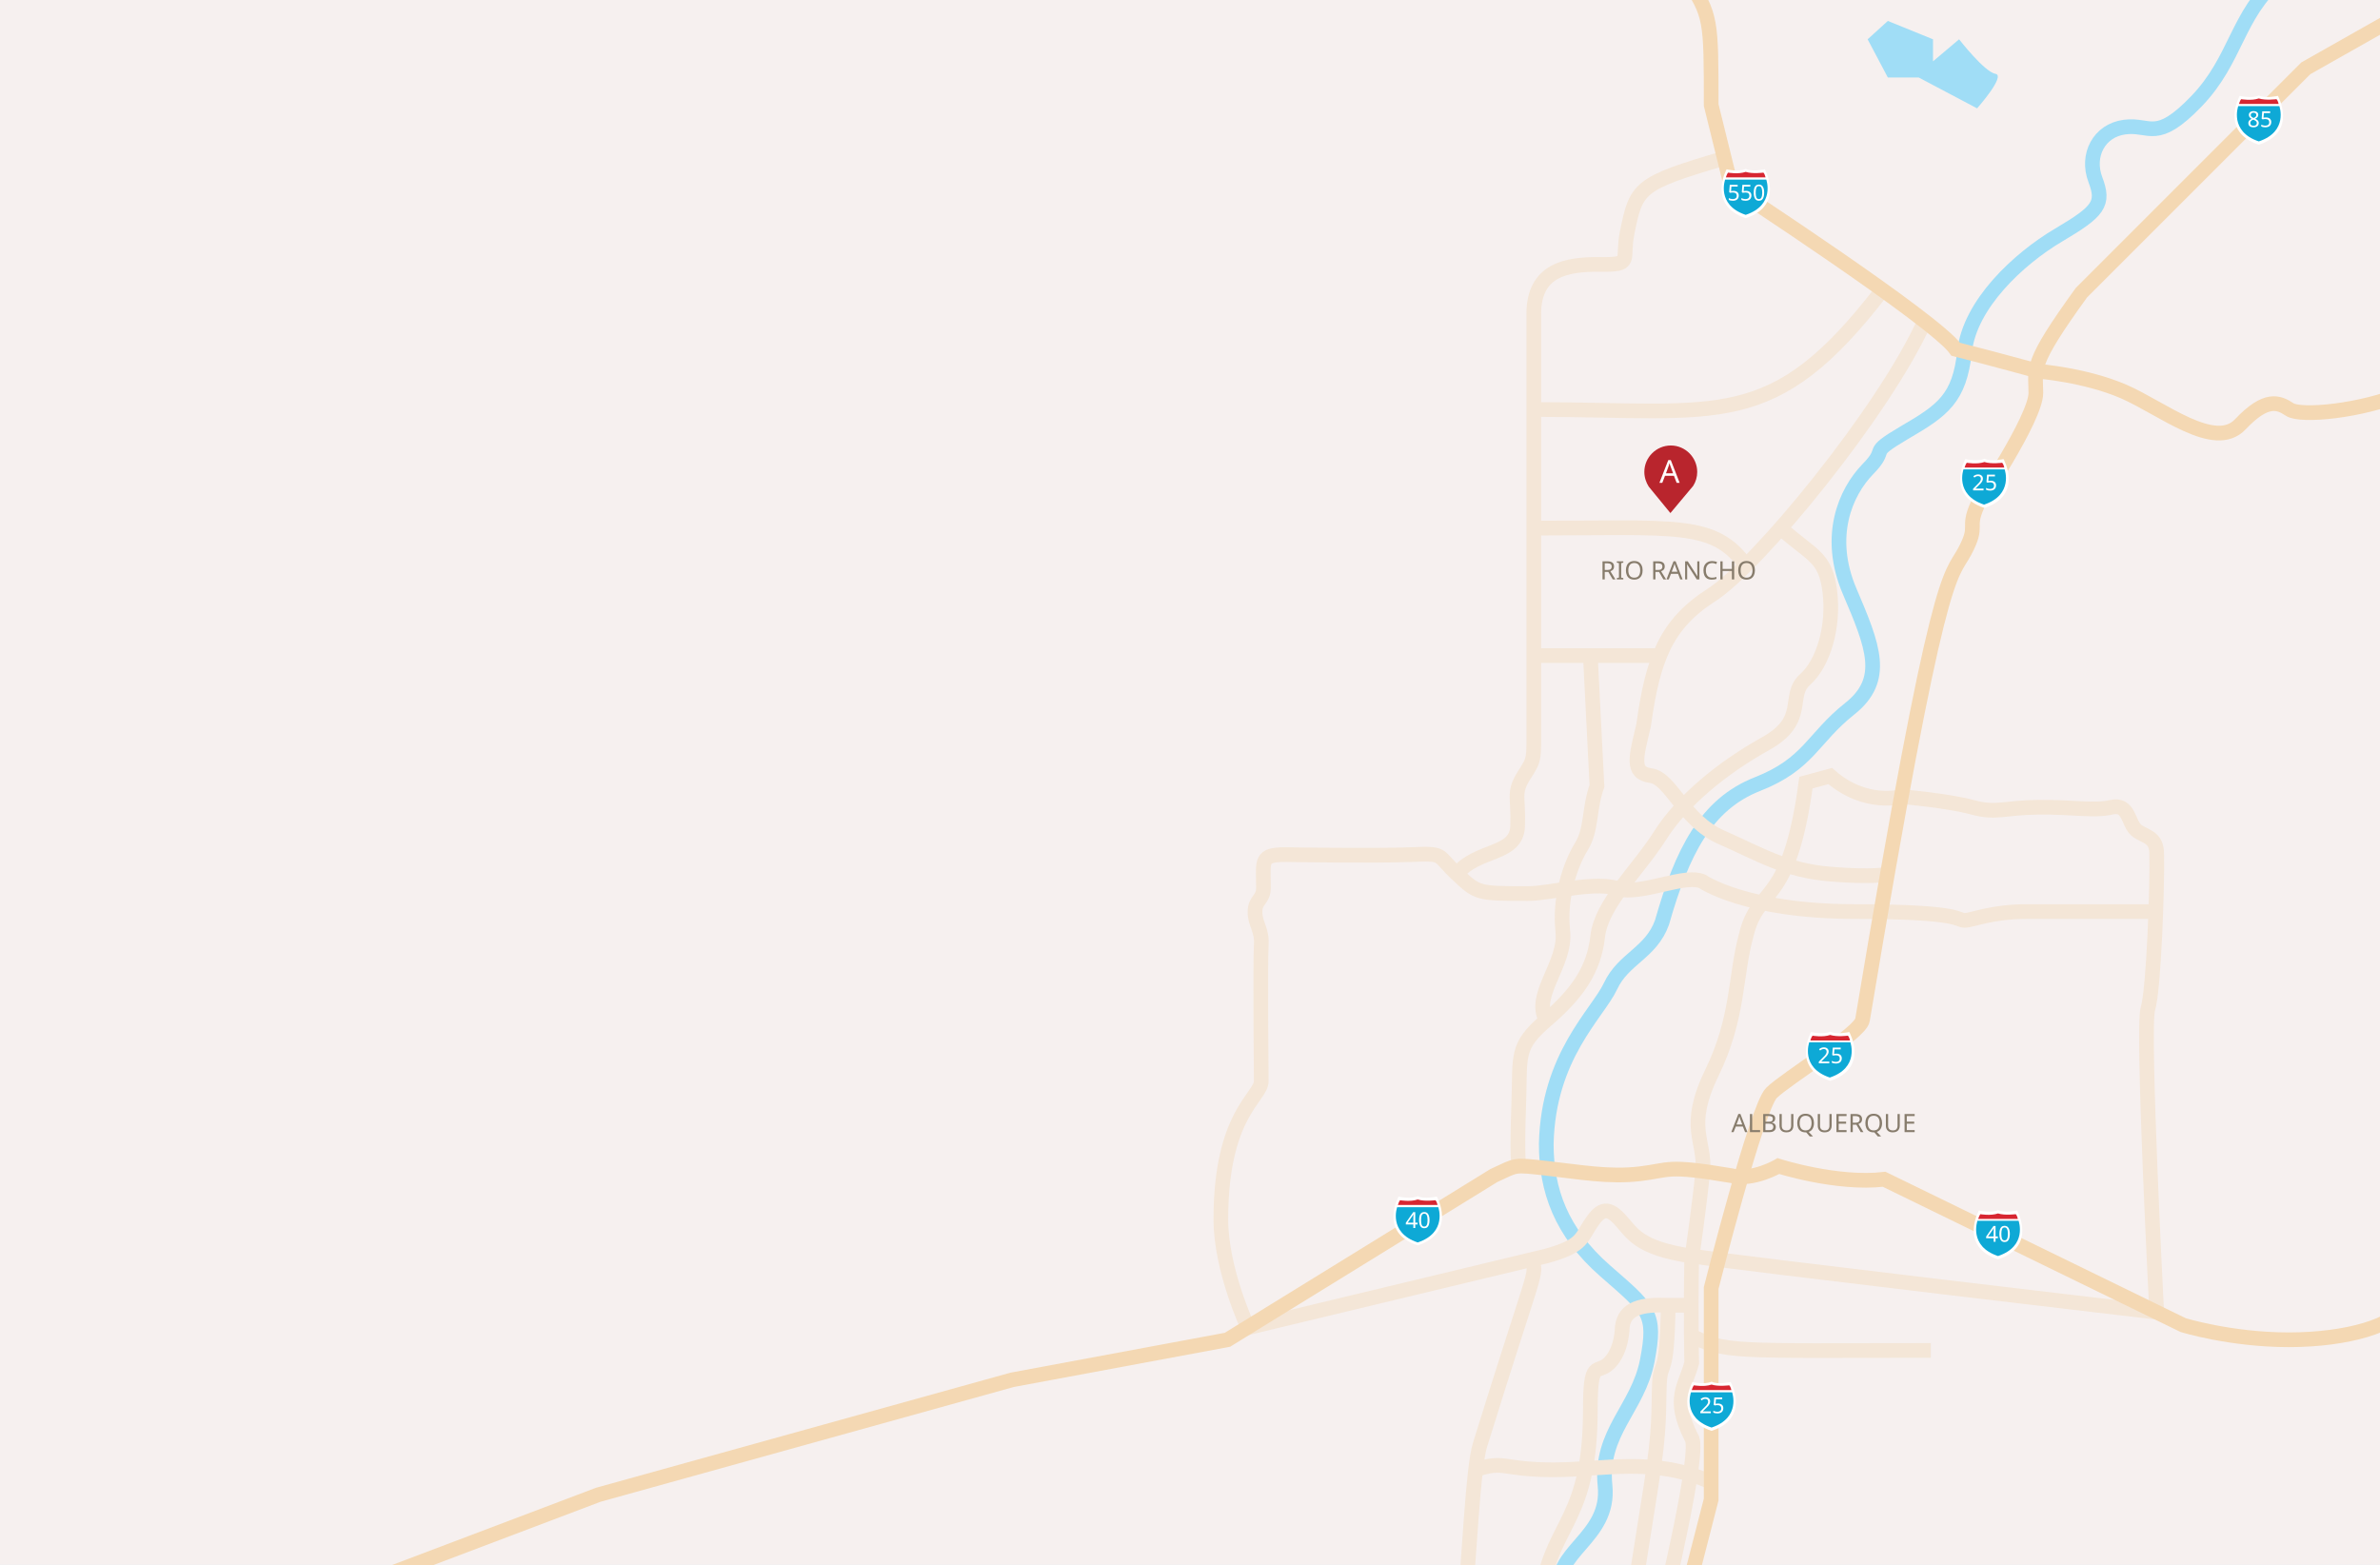
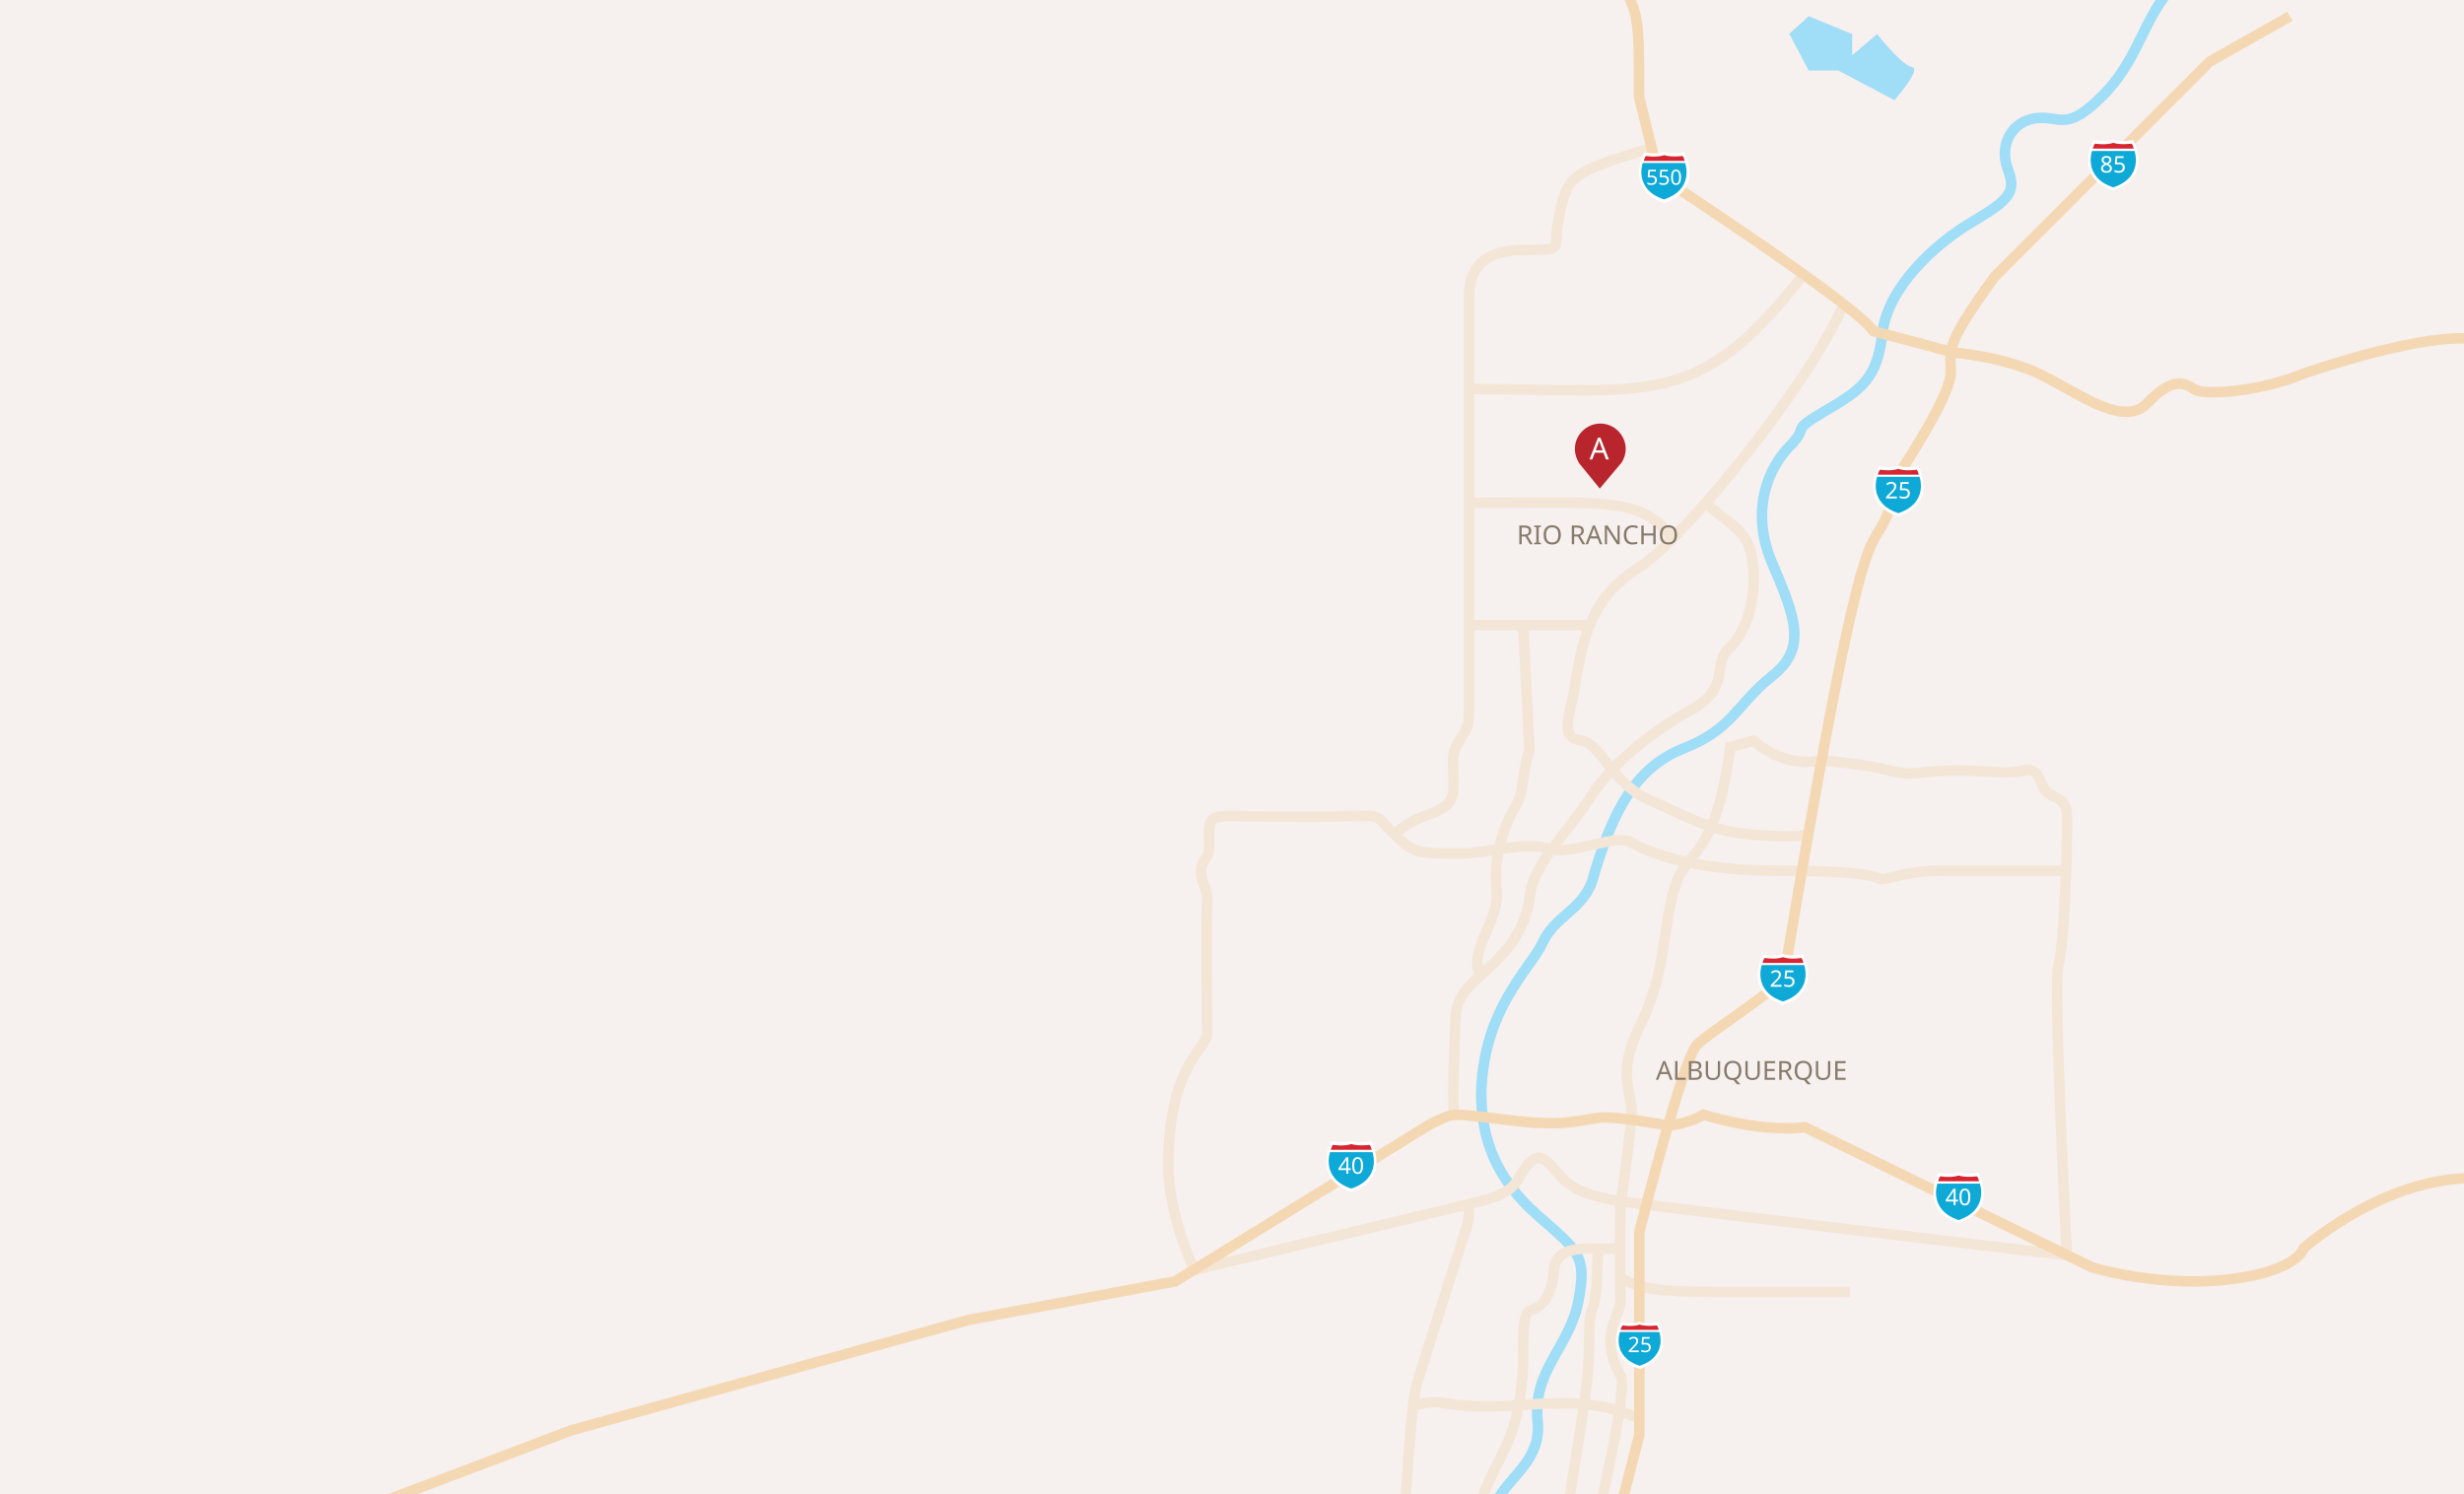
- <svg xmlns="http://www.w3.org/2000/svg" version="1.1" id="Layer_1" x="0px" y="0px" viewBox="0 0 648 426" enable-background="new 0 0 648 426" xml:space="preserve">
-   <rect fill="#F6F0EF" width="648" height="426" />
-   <path fill="#A0DDF6" d="M508.5,10.7l5.5,10.4h8.4l15.9,8.4c0,0,7.9-8.9,5-9.4c-3-0.5-9.9-9.4-9.9-9.4l-7.1,6v-6l-12.3-5L508.5,10.7z  " />
-   <path fill="none" stroke="#F4E6D7" stroke-width="4" stroke-miterlimit="10" d="M417.2,342.9c1.1,5.1,1.4,0.1-14.2,50.4  c-2,6-3,32-4.3,44.3" />
-   <path fill="none" stroke="#A0DDF6" stroke-width="4" stroke-miterlimit="10" d="M620.4-5.7C609,4,609,16.2,598,27.6  s-12.5,6.1-19.5,7s-10.5,7.7-8,14.3s1,8.6-10,15.1s-24.2,18.9-25.6,31.7c-1.4,12.8-5.9,16-16.4,22.1c-10.5,6.2-3.9,3.8-10,10  c-6,6.2-11.3,18.2-4.9,33.2s10.1,24,0,32s-11.1,15-25.1,20.5c-14,5.5-20.5,18.4-26,37.7c-3,8.3-10.5,9.8-14,17.3s-17,19-17.5,43  c0,12.5,4,24,16,34.5s14,11.5,11.5,24.5s-13,19.5-11.5,34s-15,18.1-12,29.3" />
-   <path fill="none" stroke="#F4E6D7" stroke-width="4" stroke-miterlimit="10" d="M587,248.2h-35c-10,0-14.9,2.4-17.1,2.4  s-0.4-2.4-30-2.4c-29.6,0-41.4-8.2-41.4-8.2c-4.5-2-14.8,3-21.8,2.3c-7-2.8-19,1-25.7,1c-13.7,0-13.7,0-19.3-5.3  c-5.7-5.3-3-5.7-12.7-5.3s-34,0-34,0c-7,0-6,1.6-6,9c0,3.4-2.3,3.2-2.3,6.6s2,4.8,1.7,9.1c-0.3,4.3,0,37,0,37c0,4.4-11,8.8-11,37.6  c0,13.8,7.4,29.5,7.4,29.5L421,342c9.4-2.6,9.4-4.6,11.9-8.5c2.6-4,4.5-5.3,8-1.6c3.5,3.7,4.8,7.9,19.7,10.1s126.6,15.3,126.6,15.3  s-4-77.5-2.4-82.6s2.6-33.4,2.4-42c0.1-5.1-3.4-4.8-5.6-6.7c-2.2-1.9-1.9-7.3-6.7-6.2c-4.8,1.1-10.3-0.1-19.9,0  c-9.6,0.1-11.4,1.8-18,0c-6.6-1.8-19.3-2.9-19.3-2.9s-9.8,2.8-19.4-5.6l-6.6,1.8c-4.6,34.3-13,27.7-16.3,41.7c-3,11-2,22.3-9.3,37.3  s-1.7,18.4-2.5,26.9s-2.9,23.1-2.9,23.1" />
-   <path fill="none" stroke="#F4E6D7" stroke-width="4" stroke-miterlimit="10" d="M524,87.5C513,112,478.5,154,466,162  c-12.5,8-16,17.5-18.5,35.5c-2,8.5-3.5,13,2,13.7c5.5,0.8,8.9,12.3,19.2,16.8s17.3,9,29.6,10c12.2,1,15.6,0,15.6,0" />
-   <path fill="none" stroke="#F4E6D7" stroke-width="4" stroke-miterlimit="10" d="M484.8,143.8c8.7,7.7,12.2,7.7,13.4,17.2  s-1.7,19.5-6.7,24c-5.1,4.5,0.9,11-10.8,17.5S458,218,452,227.5S436,246,435,255s-5.5,15.5-14,22.8s-7,9.5-7.5,23.1s0,16.6,0,16.6" />
-   <path fill="none" stroke="#F4E6D7" stroke-width="4" stroke-miterlimit="10" d="M469.4,43.1C446,50,445.5,51,443,63.5  c-1.5,7.5,1.8,8.6-7.4,8.5s-18,1.5-18,13.5v112c0,9.5,0.3,9-2.7,13.7c-3,4.8-1.4,5.8-1.7,13.8s-10.9,6-16.6,13" />
-   <path fill="none" stroke="#F4E6D7" stroke-width="4" stroke-miterlimit="10" d="M417.7,111.5c50.8,0,64.9,6.4,94.8-32.5" />
-   <path fill="none" stroke="#F4E6D7" stroke-width="4" stroke-miterlimit="10" d="M417.7,143.8c38.8,0,49-1.9,57.7,10.2" />
-   <line fill="none" stroke="#F4E6D7" stroke-width="4" stroke-miterlimit="10" x1="417.7" y1="178.5" x2="451.9" y2="178.5" />
-   <path fill="none" stroke="#F4E6D7" stroke-width="4" stroke-miterlimit="10" d="M433,178.5l1.8,35.5c-2.3,6.5-1.3,11.8-4.3,16.6  c-3,4.9-6,13.9-5,22.9S417,271,421,277.8" />
-   <path fill="none" stroke="#F4E6D7" stroke-width="4" stroke-miterlimit="10" d="M420,432.1c3.2-17.7,13-18.7,13-48.3  c0-14.2,1.8-9.3,5.2-12.7c3.5-3.5,3.5-9.8,3.5-9.8c0.6-5.1,5.2-6.2,12.5-5.9c3.2,0,6.4,0,6.4,0" />
-   <path fill="none" stroke="#F4E6D7" stroke-width="4" stroke-miterlimit="10" d="M460.6,342c-0.3,17.8,0,29.1,0,29.1  c-1.7,6.4-5.5,9.6-0.1,20.3c2.8,2.9-7.7,46.2-7.7,46.2" />
-   <path fill="none" stroke="#F4E6D7" stroke-width="4" stroke-miterlimit="10" d="M401.8,400.2c7.8-2.7,7.1,0,21.1,0s27.5-3.6,43,3.4" />
-   <path fill="none" stroke="#F4E6D7" stroke-width="4" stroke-miterlimit="10" d="M454.2,355.4c-0.3,20.7-2.1,14.4-2.4,21.6  c-0.3,7.2,0.3,11.3-2.3,27.8s-5.2,32.9-5.2,32.9" />
-   <path fill="none" stroke="#F4E6D7" stroke-width="4" stroke-miterlimit="10" d="M459.8,363.3c9.6,5.2,12.5,4.4,65.9,4.4" />
-   <text transform="matrix(1 0 0 1 435.6401 157.7584)" fill="#877C6C" font-family="'HelveticaNeue-Bold'" font-size="6.894">RIO RANCHO</text>
-   <path fill="none" stroke="#F4D8B3" stroke-width="4" stroke-miterlimit="10" d="M650.6,5.7l-22.8,12.9l-61.1,61.1  c-14.4,19.9-12.4,20.4-12.4,27.3s-15.9,30.5-15.9,30.5c-3,6.7,0.5,5.2-3.5,12.7c-4,7.4-7,2.8-27.8,127.5c-0.5,3.6-20.9,16-24.8,19.9  c-4,4-16.4,53.1-16.4,53.1v57.6l-6.5,25.3" />
-   <g>
-     <path fill="#FFFFFF" d="M540.3,138.3c10.7-3.5,5.2-13.3,5.2-13.3s-3.4,0.8-5.2-0.1c-1.9,0.9-5.2,0.1-5.2,0.1   S529.6,134.8,540.3,138.3z" />
-     <path fill="#0EA9D6" d="M545.8,127.8c0,0,2.5,6.9-5.6,9.6c-8.1-2.7-5.6-9.6-5.6-9.6H545.8L545.8,127.8z" />
-     <path fill="#D72631" d="M540.3,127.3h5.4c0,0-0.2-1-0.6-1.3c0,0-2.9,0.4-4.8-0.2c-2,0.7-4.8,0.2-4.8,0.2c-0.3,0.3-0.6,1.3-0.6,1.3   H540.3z" />
-     <text transform="matrix(1 0 0 1 536.9301 133.5191)" fill="#FFFFFF" font-family="'HelveticaNeue-Bold'" font-size="6.006">25</text>
-   </g>
-   <g>
-     <path fill="#FFFFFF" d="M498.3,294.3c10.7-3.5,5.2-13.3,5.2-13.3s-3.4,0.8-5.2-0.1c-1.9,0.9-5.2,0.1-5.2,0.1   S487.6,290.8,498.3,294.3z" />
-     <path fill="#0EA9D6" d="M503.8,283.8c0,0,2.5,6.9-5.6,9.6c-8.1-2.7-5.6-9.6-5.6-9.6H503.8L503.8,283.8z" />
-     <path fill="#D72631" d="M498.3,283.3h5.4c0,0-0.2-1-0.6-1.3c0,0-2.9,0.4-4.8-0.2c-2,0.7-4.8,0.2-4.8,0.2c-0.3,0.3-0.6,1.3-0.6,1.3   H498.3z" />
-     <text transform="matrix(1 0 0 1 494.9301 289.519)" fill="#FFFFFF" font-family="'HelveticaNeue-Bold'" font-size="6.006">25</text>
-   </g>
-   <g>
-     <path fill="#FFFFFF" d="M466,389.6c10.7-3.5,5.2-13.3,5.2-13.3s-3.4,0.8-5.2-0.1c-1.9,0.9-5.2,0.1-5.2,0.1S455.3,386,466,389.6z" />
-     <path fill="#0EA9D6" d="M471.6,379.1c0,0,2.5,6.9-5.6,9.6c-8.1-2.7-5.6-9.6-5.6-9.6H471.6L471.6,379.1z" />
-     <path fill="#D72631" d="M466,378.5h5.4c0,0-0.2-1-0.6-1.3c0,0-2.9,0.4-4.8-0.2c-2,0.7-4.8,0.2-4.8,0.2c-0.3,0.3-0.6,1.3-0.6,1.3   H466z" />
-     <text transform="matrix(1 0 0 1 462.6686 384.7858)" fill="#FFFFFF" font-family="'HelveticaNeue-Bold'" font-size="6.006">25</text>
-   </g>
-   <g>
-     <path fill="#FFFFFF" d="M615,39.4c10.7-3.5,5.2-13.3,5.2-13.3s-3.4,0.8-5.2-0.1c-1.9,0.9-5.2,0.1-5.2,0.1S604.3,35.8,615,39.4z" />
-     <path fill="#0EA9D6" d="M620.6,28.9c0,0,2.5,6.9-5.6,9.6c-8.1-2.7-5.6-9.6-5.6-9.6H620.6L620.6,28.9z" />
-     <path fill="#D72631" d="M615,28.3h5.4c0,0-0.2-1-0.6-1.3c0,0-2.9,0.4-4.8-0.2c-2,0.7-4.8,0.2-4.8,0.2c-0.3,0.3-0.6,1.3-0.6,1.3H615   z" />
-     <text transform="matrix(1 0 0 1 611.859 34.5985)" fill="#FFFFFF" font-family="'HelveticaNeue-Bold'" font-size="6.006">85</text>
-   </g>
-   <text transform="matrix(1 0 0 1 471.3774 308.2584)" fill="#877C6C" font-family="'HelveticaNeue-Bold'" font-size="6.894">ALBUQUERQUE</text>
-   <path fill="none" stroke="#F4D8B3" stroke-width="4" stroke-miterlimit="10" d="M54.1,448.2L162.9,407l112.7-31.3l58.6-10.9  l72.5-44.7c6.5-3,5.2-3,14.3-2c9.1,1,17,2.5,25.5,1.5c8.4-1,7-2.5,24.8,0.5c6,1.5,12.9-2.6,12.9-2.6s15.9,5.1,28.8,3.6l81.4,39.7  c0,0,12.9,4,28.8,4c15.9,0,29.3-4,31.3-9.4" />
-   <g>
-     <path fill="#FFFFFF" d="M544,342.9c10.7-3.5,5.2-13.3,5.2-13.3s-3.4,0.8-5.2-0.1c-1.9,0.9-5.2,0.1-5.2,0.1S533.3,339.4,544,342.9z" />
-     <path fill="#0EA9D6" d="M549.6,332.4c0,0,2.5,6.9-5.6,9.6c-8.1-2.7-5.6-9.6-5.6-9.6H549.6L549.6,332.4z" />
-     <path fill="#D72631" d="M544,331.9h5.4c0,0-0.2-1-0.6-1.3c0,0-2.9,0.4-4.8-0.2c-2,0.7-4.8,0.2-4.8,0.2c-0.3,0.3-0.6,1.3-0.6,1.3   H544z" />
-     <text transform="matrix(1 0 0 1 540.6396 338.1228)" fill="#FFFFFF" font-family="'HelveticaNeue-Bold'" font-size="6.006">40</text>
-   </g>
-   <g>
-     <path fill="#FFFFFF" d="M386,339.1c10.7-3.5,5.2-13.3,5.2-13.3s-3.4,0.8-5.2-0.1c-1.9,0.9-5.2,0.1-5.2,0.1S375.3,335.6,386,339.1z" />
-     <path fill="#0EA9D6" d="M391.6,328.7c0,0,2.5,6.9-5.6,9.6c-8.1-2.7-5.6-9.6-5.6-9.6H391.6L391.6,328.7z" />
-     <path fill="#D72631" d="M386,328.1h5.4c0,0-0.2-1-0.6-1.3c0,0-2.9,0.4-4.8-0.2c-2,0.7-4.8,0.2-4.8,0.2c-0.3,0.3-0.6,1.3-0.6,1.3   H386z" />
-     <text transform="matrix(1 0 0 1 382.6396 334.3658)" fill="#FFFFFF" font-family="'HelveticaNeue-Bold'" font-size="6.006">40</text>
-   </g>
-   <g>
-     <path fill="#B9252D" d="M461,132.3c0.7-1.1,1.1-2.4,1.1-3.8c0-3.9-3.2-7.2-7.2-7.2c-3.9,0-7.2,3.2-7.2,7.2c0,1.5,0.5,2.9,1.2,4   l5.9,7.2L461,132.3L461,132.3z" />
-     <text transform="matrix(1 0 0 1 451.8127 131.4599)" fill="#FFFFFF" font-family="'Helvetica-Bold'" font-size="8.615">A</text>
-   </g>
-   <path fill="none" stroke="#F4D8B3" stroke-width="4" stroke-miterlimit="10" d="M459.4-5.7c6.5,9.9,6.5,10.9,6.5,34.3l5.5,22.3  c0,0,55.6,36.3,61.1,44.2c9.9,2.5,22.6,6,22.6,6s12.7,1,23.1,5.5c10.4,4.5,24.8,16.4,31.8,8.9c7-7.4,10.4-6,13.4-4  c3,2,19.4,0.5,31.3-4.5" />
-   <g>
-     <path fill="#FFFFFF" d="M475.3,59.4c10.7-3.5,5.2-13.3,5.2-13.3s-3.4,0.8-5.2-0.1c-1.9,0.9-5.2,0.1-5.2,0.1S464.7,55.8,475.3,59.4z   " />
-     <path fill="#0EA9D6" d="M480.9,48.9c0,0,2.5,6.9-5.6,9.6c-8.1-2.7-5.6-9.6-5.6-9.6H480.9L480.9,48.9z" />
-     <path fill="#D72631" d="M475.3,48.3h5.4c0,0-0.2-1-0.6-1.3c0,0-2.9,0.4-4.8-0.2c-2,0.7-4.8,0.2-4.8,0.2c-0.3,0.3-0.6,1.3-0.6,1.3   H475.3z" />
-     <text transform="matrix(1 0 0 1 470.3183 54.5983)" fill="#FFFFFF" font-family="'HelveticaNeue-Bold'" font-size="6.006">550</text>
-   </g>
+ <svg xmlns="http://www.w3.org/2000/svg" viewBox="193 18.6 940 570" enable-background="new 193 18.6 940 570">
+   <path fill="#F6F0EF" d="M191.9 17.1h943.2v572.7H191.9z" />
+   <path fill="#A0DDF6" d="M875.6 31.5l7.4 14h11.3l21.4 11.3s10.6-12 6.7-12.6c-4-.7-13.3-12.6-13.3-12.6l-9.5 8.1v-8.1L883 24.8l-7.4 6.7z" />
+   <path stroke="#F4E6D7" stroke-width="4" stroke-miterlimit="10" d="M752.8 478.2c1.5 6.9 1.9.1-19.1 67.8-2.7 8.1-4 43-5.8 59.6" fill="none" />
+   <path stroke="#A0DDF6" stroke-width="4" stroke-miterlimit="10" d="M1026 9.5c-15.3 13-15.3 29.4-30.1 44.8-14.8 15.3-16.8 8.2-26.2 9.4-9.4 1.2-14.1 10.4-10.8 19.2s1.3 11.6-13.4 20.3c-14.8 8.7-32.5 25.4-34.4 42.6-1.9 17.2-7.9 21.5-22 29.7-14.1 8.3-5.2 5.1-13.4 13.4-8.1 8.3-15.2 24.5-6.6 44.6 8.6 20.2 13.6 32.3 0 43-13.6 10.8-14.9 20.2-33.7 27.6-18.8 7.4-27.6 24.7-35 50.7-4 11.2-14.1 13.2-18.8 23.3-4.7 10.1-22.9 25.5-23.5 57.8 0 16.8 5.4 32.3 21.5 46.4s18.8 15.5 15.5 32.9c-3.4 17.5-17.5 26.2-15.5 45.7 2 19.5-20.2 24.3-16.1 39.4" fill="none" />
+   <path stroke="#F4E6D7" stroke-width="4" stroke-miterlimit="10" d="M981.1 350.8H934c-13.4 0-20 3.2-23 3.2s-.5-3.2-40.3-3.2-55.7-11-55.7-11c-6.1-2.7-19.9 4-29.3 3.1-9.4-3.8-25.5 1.3-34.6 1.3-18.4 0-18.4 0-25.9-7.1-7.7-7.1-4-7.7-17.1-7.1-13 .5-45.7 0-45.7 0-9.4 0-8.1 2.2-8.1 12.1 0 4.6-3.1 4.3-3.1 8.9 0 4.6 2.7 6.5 2.3 12.2-.4 5.8 0 49.7 0 49.7 0 5.9-14.8 11.8-14.8 50.6 0 18.6 9.9 39.7 9.9 39.7L758 476.9c12.6-3.5 12.6-6.2 16-11.4 3.5-5.4 6.1-7.1 10.8-2.2 4.7 5 6.5 10.6 26.5 13.6s170.2 20.6 170.2 20.6-5.4-104.2-3.2-111.1c2.2-6.9 3.5-44.9 3.2-56.5.1-6.9-4.6-6.5-7.5-9-3-2.6-2.6-9.8-9-8.3s-13.8-.1-26.8 0c-12.9.1-15.3 2.4-24.2 0s-25.9-3.9-25.9-3.9-13.2 3.8-26.1-7.5l-8.9 2.4c-6.2 46.1-17.5 37.2-21.9 56.1-4 14.8-2.7 30-12.5 50.1s-2.3 24.7-3.4 36.2c-1.1 11.4-3.9 31.1-3.9 31.1M896.4 134.8c-14.8 32.9-61.2 89.4-78 100.2-16.8 10.8-21.5 23.5-24.9 47.7-2.7 11.4-4.7 17.5 2.7 18.4 7.4 1.1 12 16.5 25.8 22.6 13.8 6.1 23.3 12.1 39.8 13.4 16.4 1.3 21 0 21 0M843.7 210.5c11.7 10.4 16.4 10.4 18 23.1 1.6 12.8-2.3 26.2-9 32.3-6.9 6.1 1.2 14.8-14.5 23.5s-30.5 20.8-38.6 33.6c-8.1 12.8-21.5 24.9-22.9 37-1.3 12.1-7.4 20.8-18.8 30.7s-9.4 12.8-10.1 31.1c-.7 18.3 0 22.3 0 22.3M823 75.1c-31.5 9.3-32.1 10.6-35.5 27.4-2 10.1 2.4 11.6-9.9 11.4s-24.2 2-24.2 18.2v150.6c0 12.8.4 12.1-3.6 18.4-4 6.5-1.9 7.8-2.3 18.6-.4 10.8-14.7 8.1-22.3 17.5M753.5 167c68.3 0 87.3 8.6 127.5-43.7M753.5 210.5c52.2 0 65.9-2.6 77.6 13.7M753.5 257.1h46M774.1 257.1l2.4 47.7c-3.1 8.7-1.7 15.9-5.8 22.3-4 6.6-8.1 18.7-6.7 30.8s-11.4 23.5-6.1 32.7M756.6 598.1c4.3-23.8 17.5-25.1 17.5-64.9 0-19.1 2.4-12.5 7-17.1 4.7-4.7 4.7-13.2 4.7-13.2.8-6.9 7-8.3 16.8-7.9h8.6M811.2 476.9c-.4 23.9 0 39.1 0 39.1-2.3 8.6-7.4 12.9-.1 27.3 3.8 3.9-10.4 62.1-10.4 62.1M732.1 555.2c10.5-3.6 9.5 0 28.4 0 18.8 0 37-4.8 57.8 4.6M802.6 495c-.4 27.8-2.8 19.4-3.2 29-.4 9.7.4 15.2-3.1 37.4s-7 44.2-7 44.2M810.1 505.6c12.9 7 16.8 5.9 88.6 5.9" fill="none" />
+   <text transform="translate(771.644 226.247)" fill="#877C6C" font-family="'HelveticaNeue-Bold'" font-size="10">RIO RANCHO</text>
+   <path stroke="#F4D8B3" stroke-width="4" stroke-miterlimit="10" d="M1066.6 24.8L1036 42.1l-82.1 82.1c-19.4 26.8-16.7 27.4-16.7 36.7 0 9.3-21.4 41-21.4 41-4 9 .7 7-4.7 17.1-5.4 9.9-9.4 3.8-37.4 171.4-.7 4.8-28.1 21.5-33.3 26.8-5.4 5.4-22 71.4-22 71.4V566l-8.7 34" fill="none" />
+   <path fill="#fff" d="M818.5 540.9c14.4-4.7 7-17.9 7-17.9s-4.6 1.1-7-.1c-2.6 1.2-7 .1-7 .1s-7.4 13.1 7 17.9z" />
+   <path fill="#0EA9D6" d="M826 526.8s3.4 9.3-7.5 12.9c-10.9-3.6-7.5-12.9-7.5-12.9h15z" />
+   <path fill="#D72631" d="M818.5 526h7.3s-.3-1.3-.8-1.7c0 0-3.9.5-6.5-.3-2.7.9-6.5.3-6.5.3-.4.4-.8 1.7-.8 1.7h7.3z" />
+   <text transform="translate(813.988 534.486)" fill="#fff" font-family="'HelveticaNeue-Bold'" font-size="8.075">25</text>
+   <text transform="translate(824.694 430.596)" fill="#877C6C" font-family="'HelveticaNeue-Bold'" font-size="10">ALBUQUERQUE</text>
+   <path stroke="#F4D8B3" stroke-width="4" stroke-miterlimit="10" d="M264.7 619.7L411 564.3l151.5-42.1 78.8-14.7 97.5-60.1c8.7-4 7-4 19.2-2.7 12.2 1.3 22.9 3.4 34.3 2 11.3-1.3 9.4-3.4 33.3.7 8.1 2 17.3-3.5 17.3-3.5s21.4 6.9 38.7 4.8L991 502.1s17.3 5.4 38.7 5.4c21.4 0 39.4-5.4 42.1-12.6 0 0 37.4-33.6 77.4-25.6" fill="none" />
+   <path fill="#B9252D" d="M811.7 195c.9-1.5 1.5-3.2 1.5-5.1 0-5.2-4.3-9.7-9.7-9.7-5.2 0-9.7 4.3-9.7 9.7 0 2 .7 3.9 1.6 5.4l7.9 9.7 8.4-10z" />
+   <text transform="translate(799.379 193.895)" fill="#fff" font-family="'Helvetica-Bold'" font-size="11.583">A</text>
+   <path stroke="#F4D8B3" stroke-width="4" stroke-miterlimit="10" d="M809.6 9.5c8.7 13.3 8.7 14.7 8.7 46.1l7.4 30s74.8 48.8 82.1 59.4c13.3 3.4 30.4 8.1 30.4 8.1s17.1 1.3 31.1 7.4c14 6.1 33.3 22 42.8 12 9.4-9.9 14-8.1 18-5.4s26.1.7 42.1-6.1c0 0 50.5-17.7 68.5-12.3" fill="none" />
+   <path fill="#fff" d="M917.2 215.7c15.5-5.1 7.6-19.3 7.6-19.3s-4.9 1.1-7.6-.2c-2.7 1.3-7.6.2-7.6.2s-7.9 14.1 7.6 19.3z" />
+   <path fill="#0EA9D6" d="M925.3 200.5s3.6 10-8.1 13.9c-11.7-3.9-8.1-13.9-8.1-13.9h16.2z" />
+   <path fill="#D72631" d="M917.2 199.7h7.8s-.3-1.4-.8-1.9c0 0-4.2.7-7-.3-2.9 1-7 .3-7 .3-.5.5-.8 1.9-.8 1.9h7.8z" />
+   <text transform="translate(912.127 208.755)" fill="#fff" font-family="'HelveticaNeue-Bold'" font-size="8.713">25</text>
+   <path fill="#fff" d="M873.2 402c15.5-5.1 7.6-19.3 7.6-19.3s-4.9 1.1-7.6-.2c-2.7 1.3-7.6.2-7.6.2s-7.9 14.2 7.6 19.3z" />
+   <path fill="#0EA9D6" d="M881.3 386.8s3.6 10-8.1 13.9c-11.7-3.9-8.1-13.9-8.1-13.9h16.2z" />
+   <path fill="#D72631" d="M873.2 386h7.8s-.3-1.4-.8-1.9c0 0-4.2.7-7-.3-2.9 1-7 .3-7 .3-.5.5-.8 1.9-.8 1.9h7.8z" />
+   <text transform="translate(868.127 395.088)" fill="#fff" font-family="'HelveticaNeue-Bold'" font-size="8.713">25</text>
+   <path fill="#fff" d="M999.2 91.3c15.5-5.1 7.6-19.3 7.6-19.3s-4.9 1.1-7.6-.2c-2.7 1.3-7.6.2-7.6.2s-7.9 14.2 7.6 19.3z" />
+   <path fill="#0EA9D6" d="M1007.3 76.2s3.6 10-8.1 13.9c-11.7-3.9-8.1-13.9-8.1-13.9h16.2z" />
+   <path fill="#D72631" d="M999.2 75.3h7.8s-.3-1.4-.8-1.9c0 0-4.2.6-7-.3-2.9 1-7 .3-7 .3-.5.5-.8 1.9-.8 1.9h7.8z" />
+   <text transform="translate(994.127 84.422)" fill="#fff" font-family="'HelveticaNeue-Bold'" font-size="8.713">85</text>
+   <path fill="#fff" d="M708.5 473.3c15.5-5.1 7.6-19.3 7.6-19.3s-4.9 1.1-7.6-.2c-2.7 1.3-7.6.2-7.6.2s-7.8 14.2 7.6 19.3z" />
+   <path fill="#0EA9D6" d="M716.6 458.2s3.6 10-8.1 13.9c-11.7-3.9-8.1-13.9-8.1-13.9h16.2z" />
+   <path fill="#D72631" d="M708.5 457.3h7.8s-.3-1.4-.8-1.9c0 0-4.2.6-7-.3-2.9 1-7 .3-7 .3-.5.5-.8 1.9-.8 1.9h7.8z" />
+   <text transform="translate(703.46 466.422)" fill="#fff" font-family="'HelveticaNeue-Bold'" font-size="8.713">40</text>
+   <path fill="#fff" d="M940.2 485.3c15.5-5.1 7.6-19.3 7.6-19.3s-4.9 1.1-7.6-.2c-2.7 1.3-7.6.2-7.6.2s-7.9 14.2 7.6 19.3z" />
+   <path fill="#0EA9D6" d="M948.3 470.2s3.6 10-8.1 13.9c-11.7-3.9-8.1-13.9-8.1-13.9h16.2z" />
+   <path fill="#D72631" d="M940.2 469.3h7.8s-.3-1.4-.8-1.9c0 0-4.2.6-7-.3-2.9 1-7 .3-7 .3-.5.5-.8 1.9-.8 1.9h7.8z" />
+   <text transform="translate(935.127 478.422)" fill="#fff" font-family="'HelveticaNeue-Bold'" font-size="8.713">40</text>
+   <path fill="#fff" d="M827.9 96c15.5-5.1 7.6-19.3 7.6-19.3s-4.9 1.1-7.6-.2c-2.7 1.3-7.6.2-7.6.2s-7.9 14.2 7.6 19.3z" />
+   <path fill="#0EA9D6" d="M835.9 80.8s3.6 10-8.1 13.9c-11.7-3.9-8.1-13.9-8.1-13.9h16.2z" />
+   <path fill="#D72631" d="M827.9 80h7.8s-.3-1.4-.8-1.9c0 0-4.2.6-7-.3-2.9 1-7 .3-7 .3-.5.5-.8 1.9-.8 1.9h7.8z" />
+   <text transform="translate(820.966 89.088)" fill="#fff" font-family="'HelveticaNeue-Bold'" font-size="8">550</text>
</svg>
